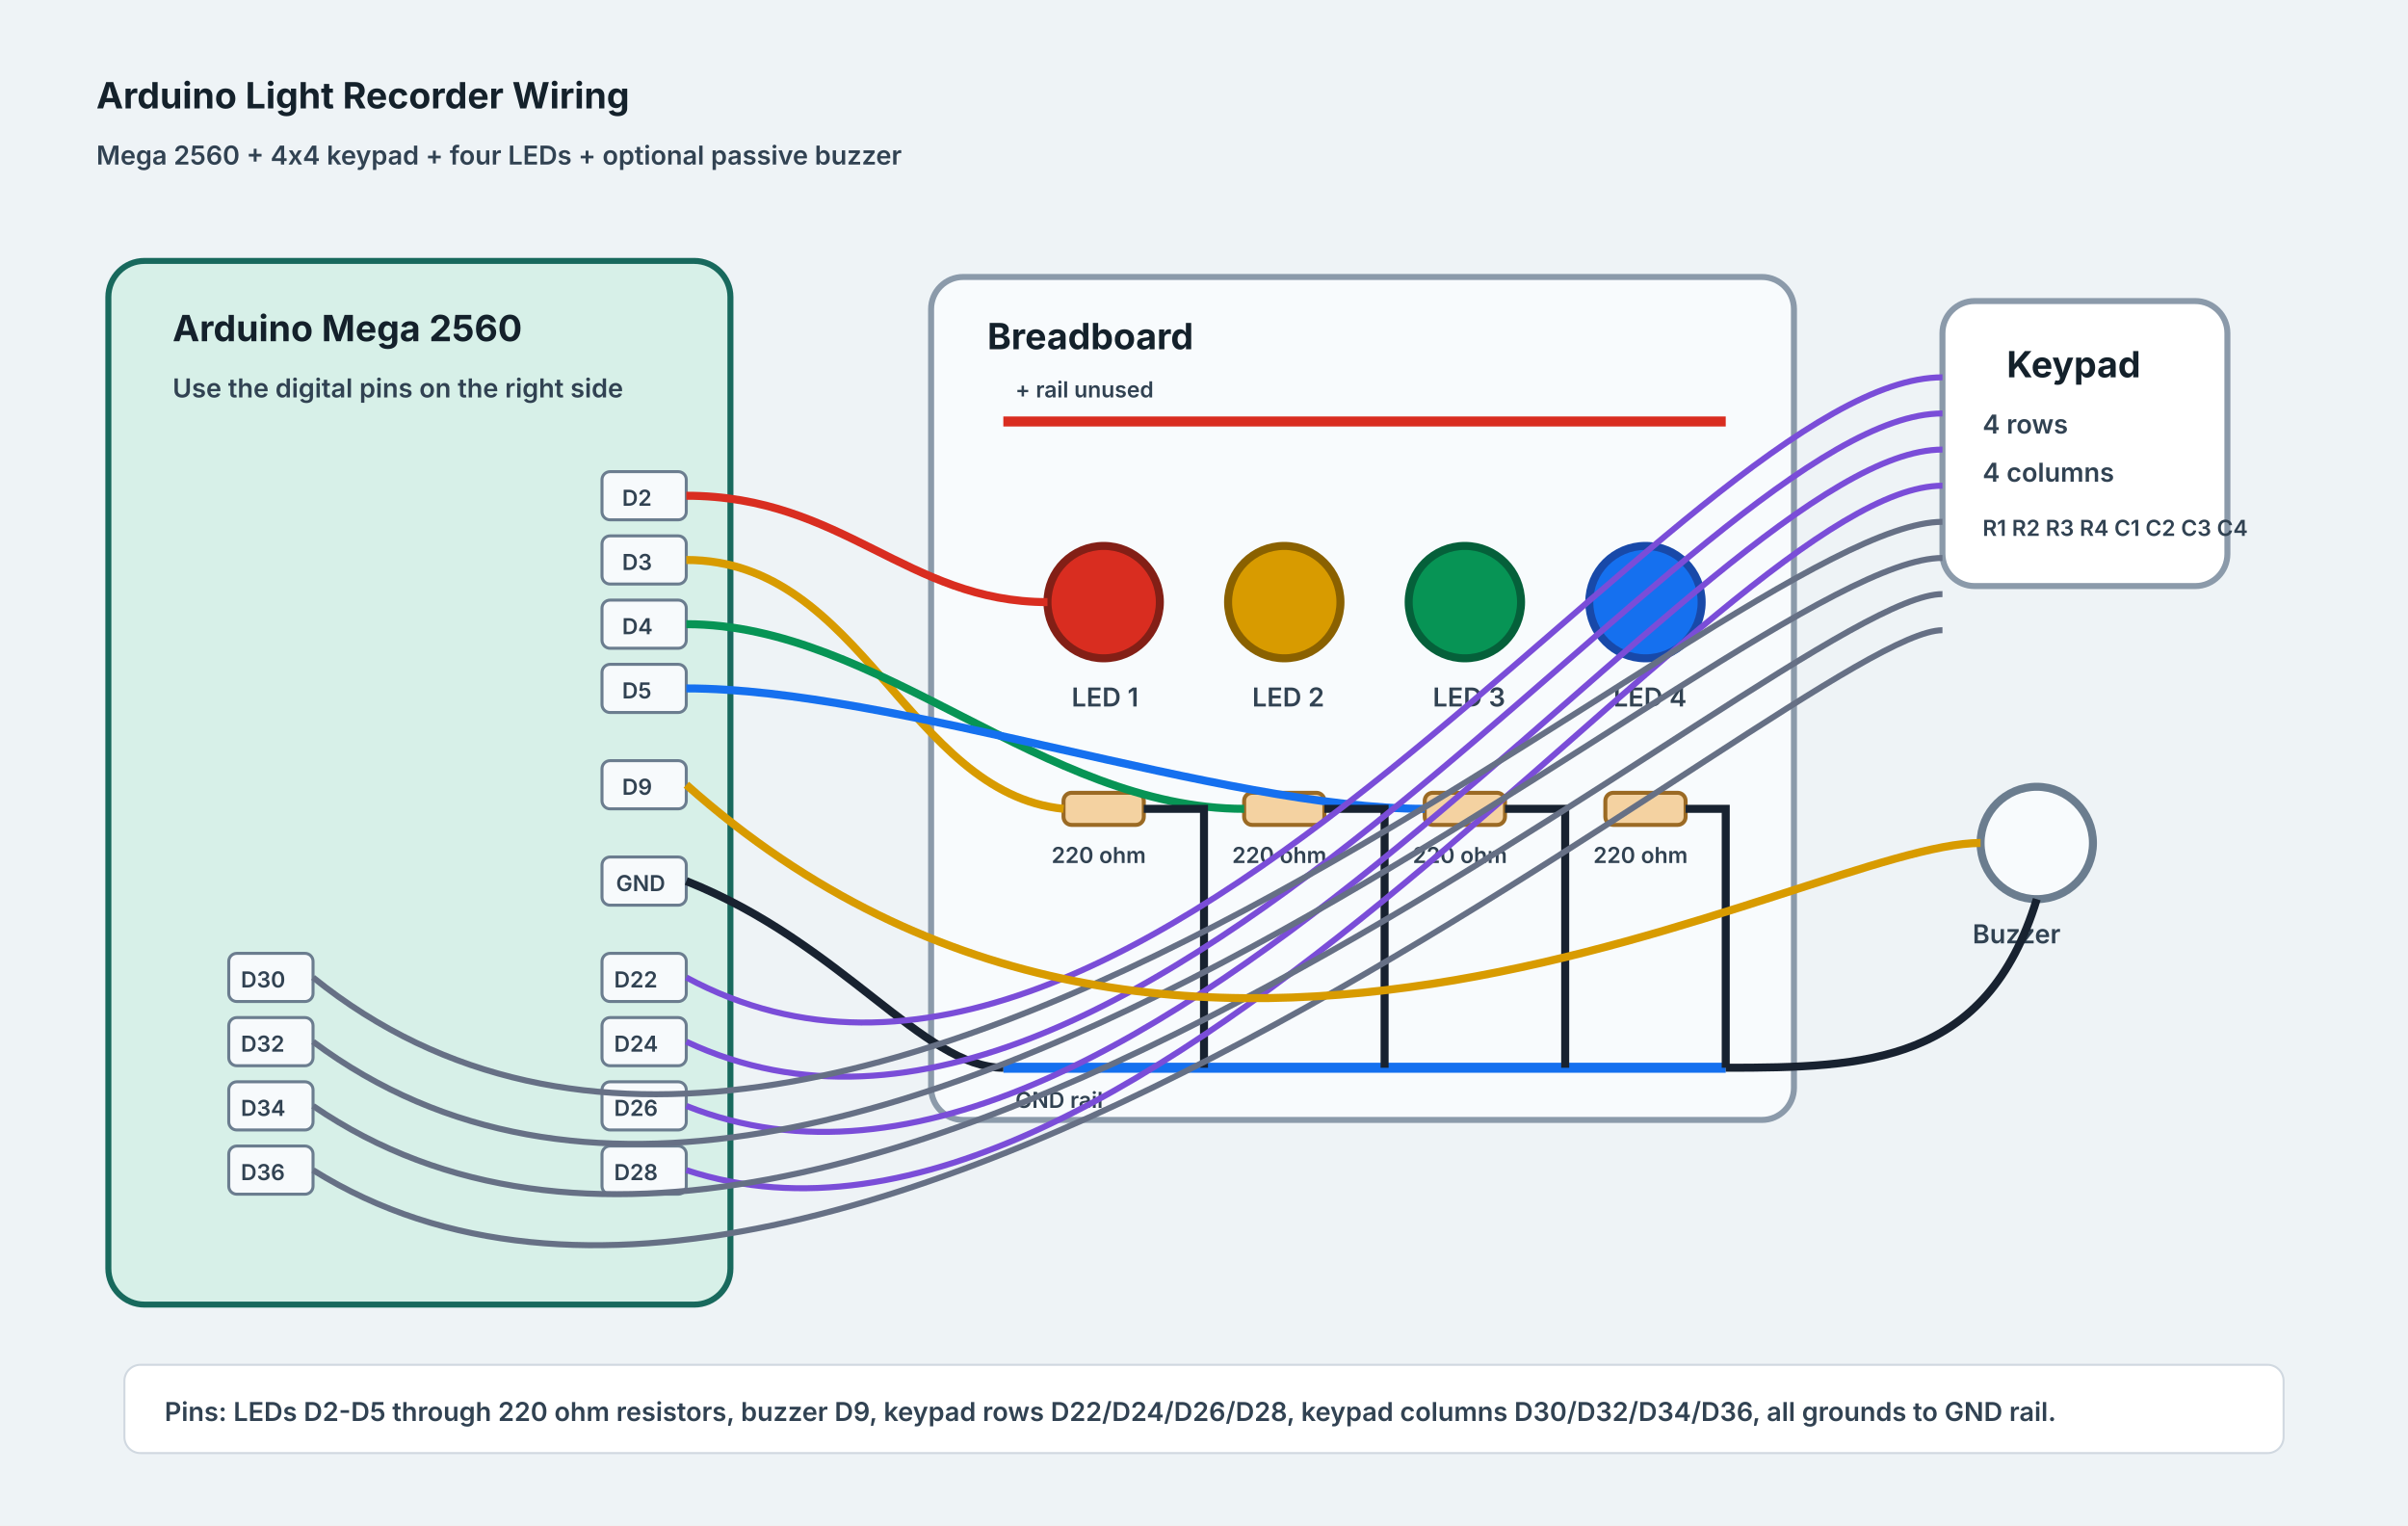
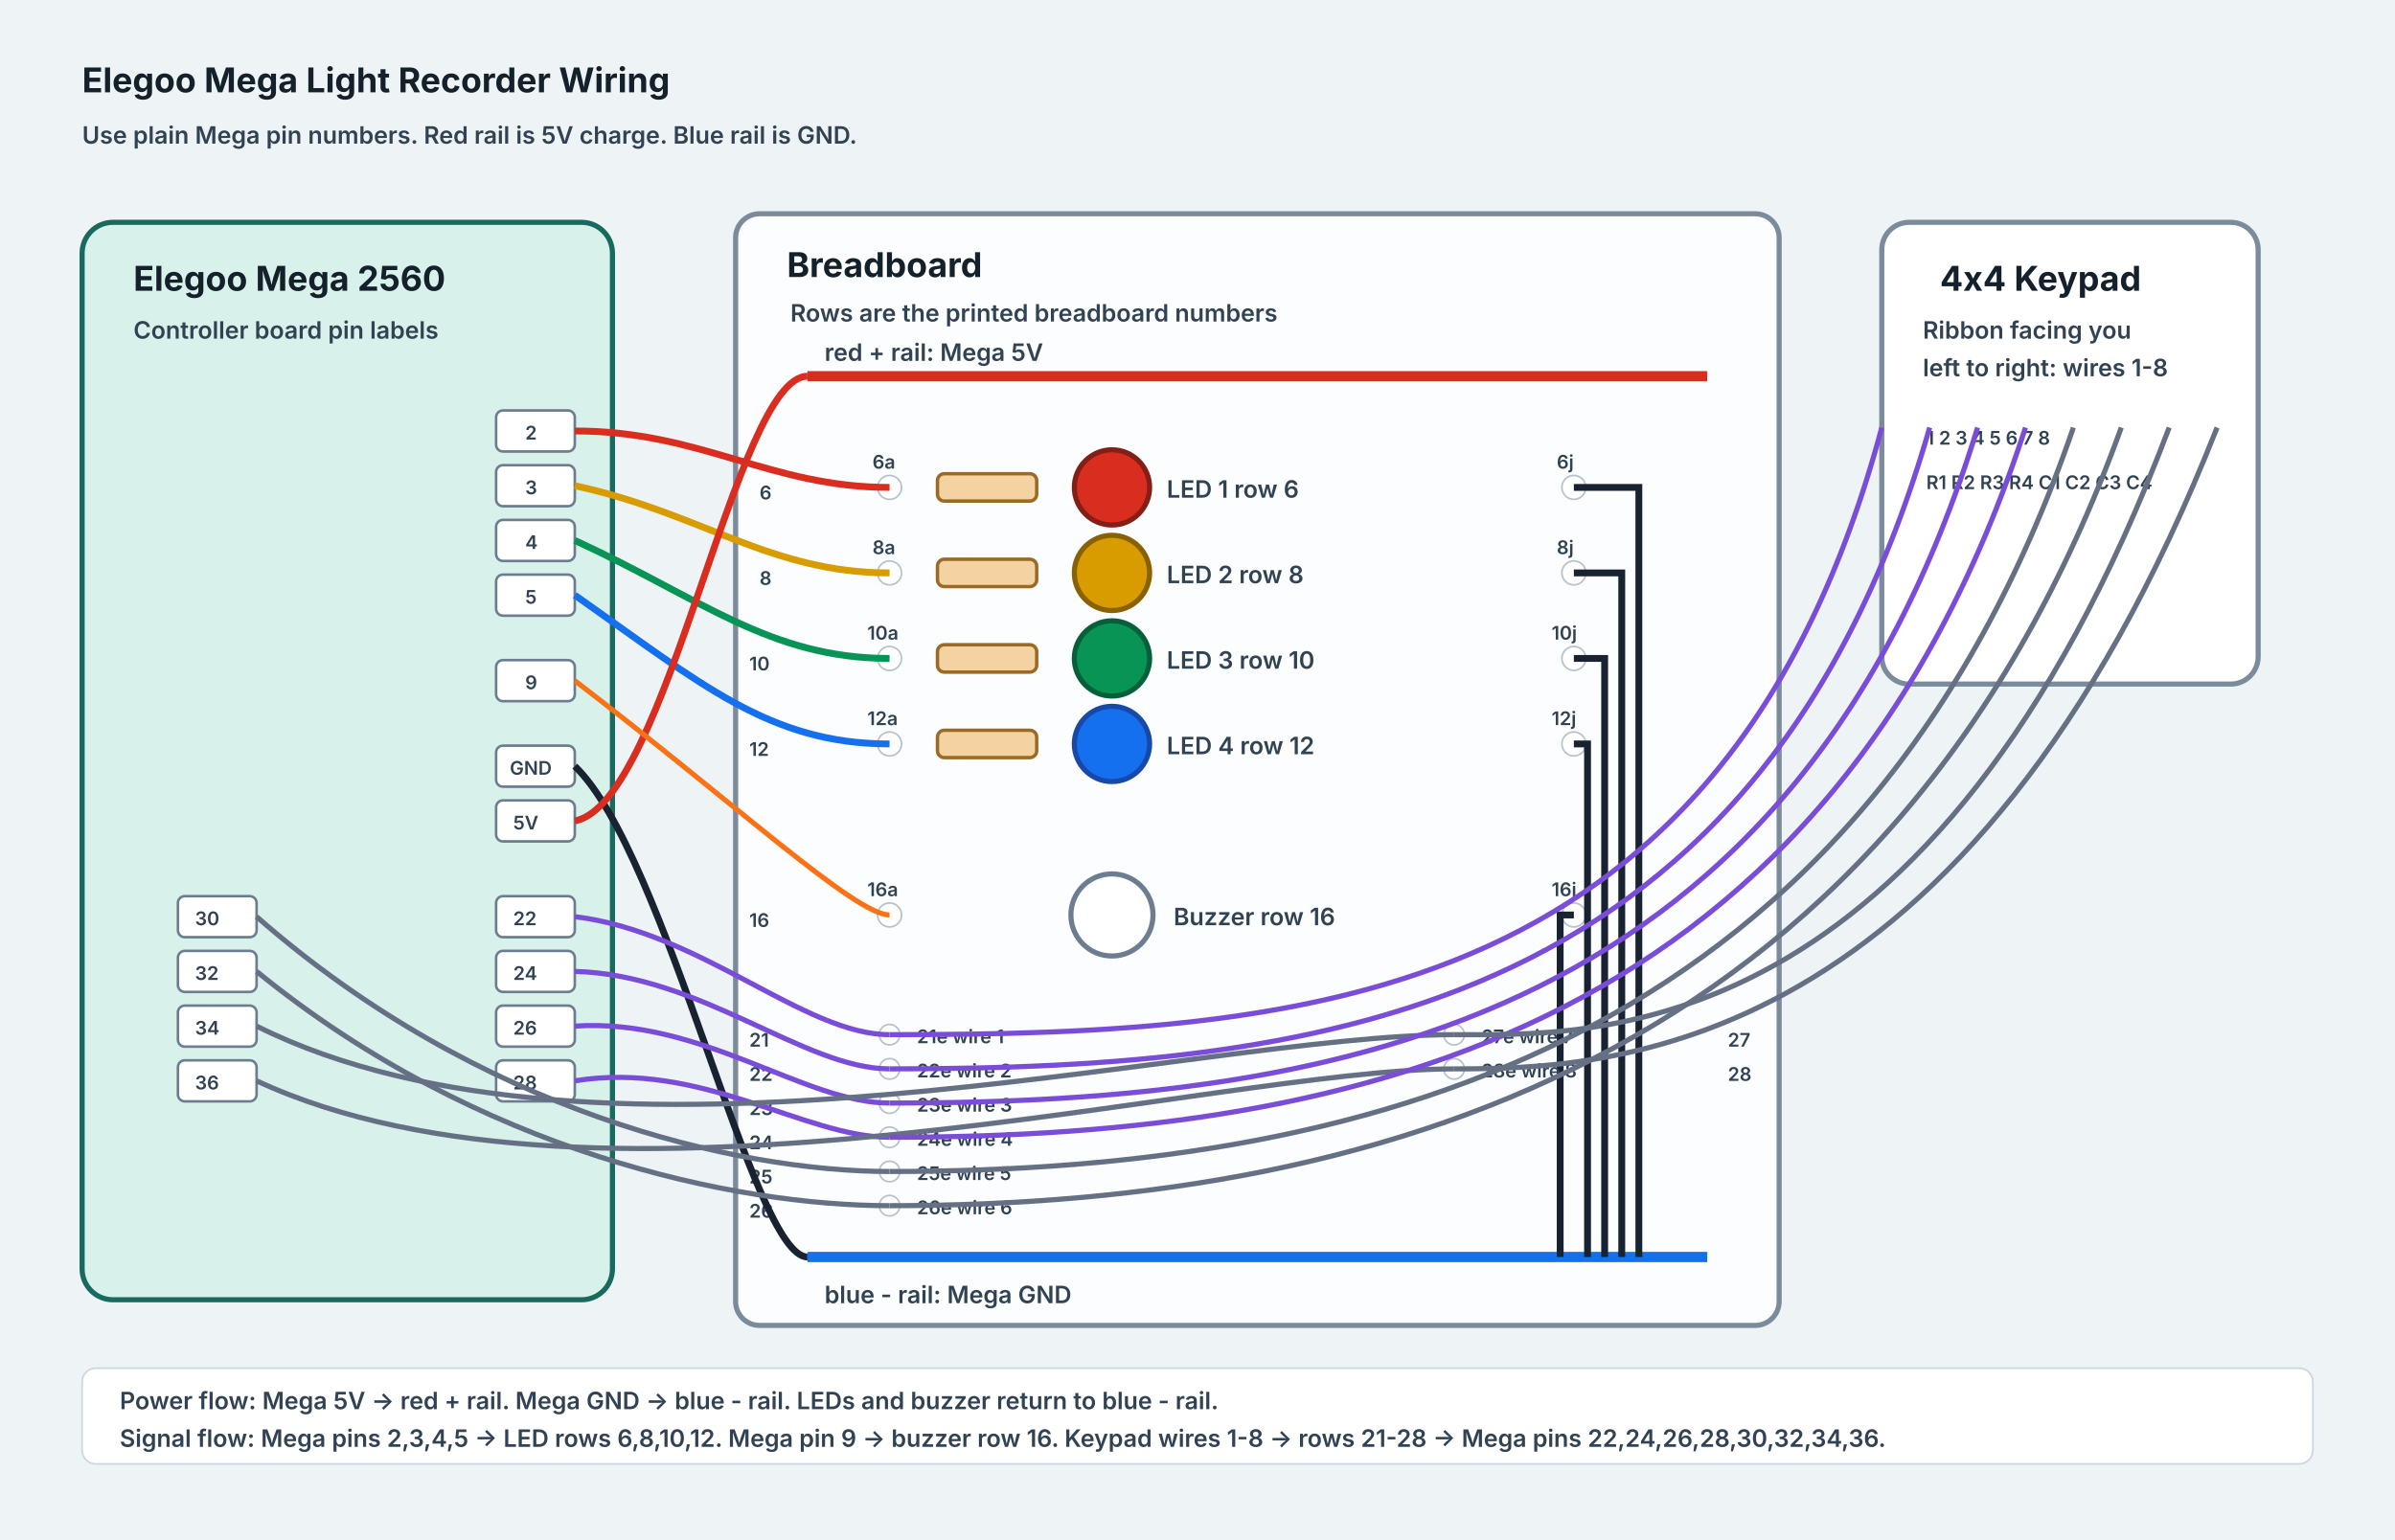
- <svg xmlns="http://www.w3.org/2000/svg" width="1200" height="760" viewBox="0 0 1200 760" role="img" aria-labelledby="title desc">
+ <svg xmlns="http://www.w3.org/2000/svg" width="1400" height="900" viewBox="0 0 1400 900" role="img" aria-labelledby="title desc">
  <defs>
    <style>
-       .label { font: 700 18px system-ui, -apple-system, BlinkMacSystemFont, "Segoe UI", sans-serif; fill: #14212b; }
-       .small { font: 600 13px system-ui, -apple-system, BlinkMacSystemFont, "Segoe UI", sans-serif; fill: #314252; }
+       .label { font: 700 20px system-ui, -apple-system, BlinkMacSystemFont, "Segoe UI", sans-serif; fill: #14212b; }
+       .small { font: 600 14px system-ui, -apple-system, BlinkMacSystemFont, "Segoe UI", sans-serif; fill: #314252; }
      .tiny { font: 600 11px system-ui, -apple-system, BlinkMacSystemFont, "Segoe UI", sans-serif; fill: #314252; }
-       .pin { fill: #f7fafc; stroke: #6b7d8f; stroke-width: 1.5; }
-       .board { fill: #d7f0e8; stroke: #18695d; stroke-width: 3; }
-       .breadboard { fill: #f8fbfd; stroke: #8b9aaa; stroke-width: 3; }
-       .rail-red { stroke: #d92d20; stroke-width: 5; }
-       .rail-blue { stroke: #1570ef; stroke-width: 5; }
+       .board { fill: #d8f1ea; stroke: #176a5d; stroke-width: 3; }
+       .breadboard { fill: #fbfdff; stroke: #7b8b9c; stroke-width: 3; }
+       .pin { fill: #ffffff; stroke: #6b7d8f; stroke-width: 1.5; }
+       .hole { fill: #ffffff; stroke: #b7c2cc; stroke-width: 1; }
+       .rail-red { stroke: #d92d20; stroke-width: 6; }
+       .rail-blue { stroke: #1570ef; stroke-width: 6; }
      .wire-red { stroke: #d92d20; stroke-width: 4; fill: none; }
      .wire-yellow { stroke: #d89b00; stroke-width: 4; fill: none; }
      .wire-green { stroke: #079455; stroke-width: 4; fill: none; }
      .wire-blue { stroke: #1570ef; stroke-width: 4; fill: none; }
      .wire-black { stroke: #182230; stroke-width: 4; fill: none; }
      .wire-purple { stroke: #7a4dd8; stroke-width: 3; fill: none; }
      .wire-gray { stroke: #667085; stroke-width: 3; fill: none; }
+       .wire-orange { stroke: #f97316; stroke-width: 3; fill: none; }
      .resistor { fill: #f4d2a1; stroke: #9b6a24; stroke-width: 2; }
    </style>
  </defs>
-   <rect width="1200" height="760" fill="#eef3f6" />
-   <text x="48" y="54" class="label" font-size="28">Arduino Light Recorder Wiring</text>
-   <text x="48" y="82" class="small">Mega 2560 + 4x4 keypad + four LEDs + optional passive buzzer</text>
-   <rect x="54" y="130" width="310" height="520" rx="18" class="board" />
-   <text x="86" y="170" class="label">Arduino Mega 2560</text>
-   <text x="86" y="198" class="small">Use the digital pins on the right side</text>
-   <g id="arduino-pins">
-     <rect x="300" y="235" width="42" height="24" rx="4" class="pin" />
-     <text x="310" y="252" class="tiny">D2</text>
-     <rect x="300" y="267" width="42" height="24" rx="4" class="pin" />
-     <text x="310" y="284" class="tiny">D3</text>
-     <rect x="300" y="299" width="42" height="24" rx="4" class="pin" />
-     <text x="310" y="316" class="tiny">D4</text>
-     <rect x="300" y="331" width="42" height="24" rx="4" class="pin" />
-     <text x="310" y="348" class="tiny">D5</text>
-     <rect x="300" y="379" width="42" height="24" rx="4" class="pin" />
-     <text x="310" y="396" class="tiny">D9</text>
-     <rect x="300" y="427" width="42" height="24" rx="4" class="pin" />
-     <text x="307" y="444" class="tiny">GND</text>
-     <rect x="300" y="475" width="42" height="24" rx="4" class="pin" />
-     <text x="306" y="492" class="tiny">D22</text>
-     <rect x="300" y="507" width="42" height="24" rx="4" class="pin" />
-     <text x="306" y="524" class="tiny">D24</text>
-     <rect x="300" y="539" width="42" height="24" rx="4" class="pin" />
-     <text x="306" y="556" class="tiny">D26</text>
-     <rect x="300" y="571" width="42" height="24" rx="4" class="pin" />
-     <text x="306" y="588" class="tiny">D28</text>
-     <rect x="114" y="475" width="42" height="24" rx="4" class="pin" />
-     <text x="120" y="492" class="tiny">D30</text>
-     <rect x="114" y="507" width="42" height="24" rx="4" class="pin" />
-     <text x="120" y="524" class="tiny">D32</text>
-     <rect x="114" y="539" width="42" height="24" rx="4" class="pin" />
-     <text x="120" y="556" class="tiny">D34</text>
-     <rect x="114" y="571" width="42" height="24" rx="4" class="pin" />
-     <text x="120" y="588" class="tiny">D36</text>
+   <rect width="1400" height="900" fill="#eef3f6" />
+   <text x="48" y="54" class="label" font-size="30">Elegoo Mega Light Recorder Wiring</text>
+   <text x="48" y="84" class="small">Use plain Mega pin numbers. Red rail is 5V charge. Blue rail is GND.</text>
+   <rect x="48" y="130" width="310" height="630" rx="18" class="board" />
+   <text x="78" y="170" class="label">Elegoo Mega 2560</text>
+   <text x="78" y="198" class="small">Controller board pin labels</text>
+   <g id="mega-pins">
+     <rect x="290" y="240" width="46" height="24" rx="4" class="pin" />
+     <text x="307" y="257" class="tiny">2</text>
+     <rect x="290" y="272" width="46" height="24" rx="4" class="pin" />
+     <text x="307" y="289" class="tiny">3</text>
+     <rect x="290" y="304" width="46" height="24" rx="4" class="pin" />
+     <text x="307" y="321" class="tiny">4</text>
+     <rect x="290" y="336" width="46" height="24" rx="4" class="pin" />
+     <text x="307" y="353" class="tiny">5</text>
+     <rect x="290" y="386" width="46" height="24" rx="4" class="pin" />
+     <text x="307" y="403" class="tiny">9</text>
+     <rect x="290" y="436" width="46" height="24" rx="4" class="pin" />
+     <text x="298" y="453" class="tiny">GND</text>
+     <rect x="290" y="468" width="46" height="24" rx="4" class="pin" />
+     <text x="300" y="485" class="tiny">5V</text>
+     <rect x="290" y="524" width="46" height="24" rx="4" class="pin" />
+     <text x="300" y="541" class="tiny">22</text>
+     <rect x="290" y="556" width="46" height="24" rx="4" class="pin" />
+     <text x="300" y="573" class="tiny">24</text>
+     <rect x="290" y="588" width="46" height="24" rx="4" class="pin" />
+     <text x="300" y="605" class="tiny">26</text>
+     <rect x="290" y="620" width="46" height="24" rx="4" class="pin" />
+     <text x="300" y="637" class="tiny">28</text>
+     <rect x="104" y="524" width="46" height="24" rx="4" class="pin" />
+     <text x="114" y="541" class="tiny">30</text>
+     <rect x="104" y="556" width="46" height="24" rx="4" class="pin" />
+     <text x="114" y="573" class="tiny">32</text>
+     <rect x="104" y="588" width="46" height="24" rx="4" class="pin" />
+     <text x="114" y="605" class="tiny">34</text>
+     <rect x="104" y="620" width="46" height="24" rx="4" class="pin" />
+     <text x="114" y="637" class="tiny">36</text>
  </g>
-   <rect x="464" y="138" width="430" height="420" rx="16" class="breadboard" />
-   <text x="492" y="174" class="label">Breadboard</text>
-   <line x1="500" y1="210" x2="860" y2="210" class="rail-red" />
-   <line x1="500" y1="532" x2="860" y2="532" class="rail-blue" />
-   <text x="506" y="198" class="tiny">+ rail unused</text>
-   <text x="506" y="552" class="tiny">GND rail</text>
-   <g id="leds">
-     <circle cx="550" cy="300" r="28" fill="#d92d20" stroke="#831f16" stroke-width="4" />
-     <circle cx="640" cy="300" r="28" fill="#d89b00" stroke="#8a6100" stroke-width="4" />
-     <circle cx="730" cy="300" r="28" fill="#079455" stroke="#05603a" stroke-width="4" />
-     <circle cx="820" cy="300" r="28" fill="#1570ef" stroke="#1849a9" stroke-width="4" />
-     <text x="534" y="352" class="small">LED 1</text>
-     <text x="624" y="352" class="small">LED 2</text>
-     <text x="714" y="352" class="small">LED 3</text>
-     <text x="804" y="352" class="small">LED 4</text>
-     <rect x="530" y="395" width="40" height="16" rx="4" class="resistor" />
-     <rect x="620" y="395" width="40" height="16" rx="4" class="resistor" />
-     <rect x="710" y="395" width="40" height="16" rx="4" class="resistor" />
-     <rect x="800" y="395" width="40" height="16" rx="4" class="resistor" />
-     <text x="524" y="430" class="tiny">220 ohm</text>
-     <text x="614" y="430" class="tiny">220 ohm</text>
-     <text x="704" y="430" class="tiny">220 ohm</text>
-     <text x="794" y="430" class="tiny">220 ohm</text>
+   <rect x="430" y="125" width="610" height="650" rx="14" class="breadboard" />
+   <text x="460" y="162" class="label">Breadboard</text>
+   <text x="462" y="188" class="small">Rows are the printed breadboard numbers</text>
+   <line x1="472" y1="220" x2="998" y2="220" class="rail-red" />
+   <line x1="472" y1="735" x2="998" y2="735" class="rail-blue" />
+   <text x="482" y="211" class="small">red + rail: Mega 5V</text>
+   <text x="482" y="762" class="small">blue - rail: Mega GND</text>
+   <g id="row-labels">
+     <text x="444" y="292" class="tiny">6</text>
+     <text x="444" y="342" class="tiny">8</text>
+     <text x="438" y="392" class="tiny">10</text>
+     <text x="438" y="442" class="tiny">12</text>
+     <text x="438" y="542" class="tiny">16</text>
+     <text x="438" y="612" class="tiny">21</text>
+     <text x="438" y="632" class="tiny">22</text>
+     <text x="438" y="652" class="tiny">23</text>
+     <text x="438" y="672" class="tiny">24</text>
+     <text x="438" y="692" class="tiny">25</text>
+     <text x="438" y="712" class="tiny">26</text>
+     <text x="1010" y="612" class="tiny">27</text>
+     <text x="1010" y="632" class="tiny">28</text>
  </g>
-   <path d="M342 247 C420 247 452 300 522 300" class="wire-red" />
-   <path d="M342 279 C430 279 452 395 530 403" class="wire-yellow" />
-   <path d="M342 311 C438 311 520 403 620 403" class="wire-green" />
-   <path d="M342 343 C445 343 610 403 710 403" class="wire-blue" />
-   <path d="M570 403 L600 403 L600 532" class="wire-black" />
-   <path d="M660 403 L690 403 L690 532" class="wire-black" />
-   <path d="M750 403 L780 403 L780 532" class="wire-black" />
-   <path d="M840 403 L860 403 L860 532" class="wire-black" />
-   <path d="M342 439 C420 470 460 532 500 532" class="wire-black" />
-   <rect x="968" y="150" width="142" height="142" rx="16" fill="#ffffff" stroke="#8b9aaa" stroke-width="3" />
-   <text x="1000" y="188" class="label">Keypad</text>
-   <text x="988" y="216" class="small">4 rows</text>
-   <text x="988" y="240" class="small">4 columns</text>
-   <text x="988" y="267" class="tiny">R1 R2 R3 R4 C1 C2 C3 C4</text>
-   <path d="M342 487 C570 610 840 188 968 188" class="wire-purple" />
-   <path d="M342 519 C570 626 846 206 968 206" class="wire-purple" />
-   <path d="M342 551 C570 642 852 224 968 224" class="wire-purple" />
-   <path d="M342 583 C570 658 858 242 968 242" class="wire-purple" />
-   <path d="M156 487 C420 700 860 260 968 260" class="wire-gray" />
-   <path d="M156 519 C420 716 866 278 968 278" class="wire-gray" />
-   <path d="M156 551 C420 732 890 296 968 296" class="wire-gray" />
-   <path d="M156 583 C420 748 900 314 968 314" class="wire-gray" />
-   <circle cx="1015" cy="420" r="28" fill="#f8fbfd" stroke="#6b7d8f" stroke-width="4" />
-   <text x="983" y="470" class="small">Buzzer</text>
-   <path d="M342 391 C590 612 900 420 987 420" class="wire-yellow" />
-   <path d="M1015 448 C990 530 930 532 860 532" class="wire-black" />
-   <rect x="62" y="680" width="1076" height="44" rx="8" fill="#ffffff" stroke="#d0d8e0" />
-   <text x="82" y="708" class="small">Pins: LEDs D2-D5 through 220 ohm resistors, buzzer D9, keypad rows D22/D24/D26/D28, keypad columns D30/D32/D34/D36, all grounds to GND rail.</text>
+   <g id="breadboard-holes">
+     <circle cx="520" cy="285" r="7" class="hole" />
+     <text x="510" y="274" class="tiny">6a</text>
+     <circle cx="650" cy="285" r="7" class="hole" />
+     <text x="640" y="274" class="tiny">6f</text>
+     <circle cx="920" cy="285" r="7" class="hole" />
+     <text x="910" y="274" class="tiny">6j</text>
+     <circle cx="520" cy="335" r="7" class="hole" />
+     <text x="510" y="324" class="tiny">8a</text>
+     <circle cx="650" cy="335" r="7" class="hole" />
+     <text x="640" y="324" class="tiny">8f</text>
+     <circle cx="920" cy="335" r="7" class="hole" />
+     <text x="910" y="324" class="tiny">8j</text>
+     <circle cx="520" cy="385" r="7" class="hole" />
+     <text x="507" y="374" class="tiny">10a</text>
+     <circle cx="650" cy="385" r="7" class="hole" />
+     <text x="637" y="374" class="tiny">10f</text>
+     <circle cx="920" cy="385" r="7" class="hole" />
+     <text x="907" y="374" class="tiny">10j</text>
+     <circle cx="520" cy="435" r="7" class="hole" />
+     <text x="507" y="424" class="tiny">12a</text>
+     <circle cx="650" cy="435" r="7" class="hole" />
+     <text x="637" y="424" class="tiny">12f</text>
+     <circle cx="920" cy="435" r="7" class="hole" />
+     <text x="907" y="424" class="tiny">12j</text>
+     <circle cx="520" cy="535" r="7" class="hole" />
+     <text x="507" y="524" class="tiny">16a</text>
+     <circle cx="920" cy="535" r="7" class="hole" />
+     <text x="907" y="524" class="tiny">16j</text>
+   </g>
+   <g id="led-components">
+     <rect x="548" y="277" width="58" height="16" rx="4" class="resistor" />
+     <circle cx="650" cy="285" r="22" fill="#d92d20" stroke="#831f16" stroke-width="3" />
+     <text x="682" y="291" class="small">LED 1 row 6</text>
+     <rect x="548" y="327" width="58" height="16" rx="4" class="resistor" />
+     <circle cx="650" cy="335" r="22" fill="#d89b00" stroke="#8a6100" stroke-width="3" />
+     <text x="682" y="341" class="small">LED 2 row 8</text>
+     <rect x="548" y="377" width="58" height="16" rx="4" class="resistor" />
+     <circle cx="650" cy="385" r="22" fill="#079455" stroke="#05603a" stroke-width="3" />
+     <text x="682" y="391" class="small">LED 3 row 10</text>
+     <rect x="548" y="427" width="58" height="16" rx="4" class="resistor" />
+     <circle cx="650" cy="435" r="22" fill="#1570ef" stroke="#1849a9" stroke-width="3" />
+     <text x="682" y="441" class="small">LED 4 row 12</text>
+   </g>
+   <path d="M336 252 C410 252 450 285 520 285" class="wire-red" />
+   <path d="M336 284 C410 300 450 335 520 335" class="wire-yellow" />
+   <path d="M336 316 C410 350 450 385 520 385" class="wire-green" />
+   <path d="M336 348 C410 400 450 435 520 435" class="wire-blue" />
+   <path d="M920 285 L958 285 L958 735" class="wire-black" />
+   <path d="M920 335 L948 335 L948 735" class="wire-black" />
+   <path d="M920 385 L938 385 L938 735" class="wire-black" />
+   <path d="M920 435 L928 435 L928 735" class="wire-black" />
+   <path d="M336 448 C390 500 440 735 472 735" class="wire-black" />
+   <path d="M336 480 C390 470 430 220 472 220" class="wire-red" />
+   <g id="buzzer">
+     <circle cx="650" cy="535" r="24" fill="#ffffff" stroke="#6b7d8f" stroke-width="3" />
+     <text x="686" y="541" class="small">Buzzer row 16</text>
+     <path d="M336 398 C430 470 500 535 520 535" class="wire-orange" />
+     <path d="M920 535 L912 535 L912 735" class="wire-black" />
+   </g>
+   <rect x="1100" y="130" width="220" height="270" rx="16" fill="#ffffff" stroke="#7b8b9c" stroke-width="3" />
+   <text x="1134" y="170" class="label">4x4 Keypad</text>
+   <text x="1124" y="198" class="small">Ribbon facing you</text>
+   <text x="1124" y="220" class="small">left to right: wires 1-8</text>
+   <text x="1126" y="260" class="tiny">1  2  3  4  5  6  7  8</text>
+   <text x="1126" y="286" class="tiny">R1 R2 R3 R4 C1 C2 C3 C4</text>
+   <g id="keypad-rows">
+     <circle cx="520" cy="605" r="6" class="hole" />
+     <text x="536" y="610" class="tiny">21e wire 1</text>
+     <circle cx="520" cy="625" r="6" class="hole" />
+     <text x="536" y="630" class="tiny">22e wire 2</text>
+     <circle cx="520" cy="645" r="6" class="hole" />
+     <text x="536" y="650" class="tiny">23e wire 3</text>
+     <circle cx="520" cy="665" r="6" class="hole" />
+     <text x="536" y="670" class="tiny">24e wire 4</text>
+     <circle cx="520" cy="685" r="6" class="hole" />
+     <text x="536" y="690" class="tiny">25e wire 5</text>
+     <circle cx="520" cy="705" r="6" class="hole" />
+     <text x="536" y="710" class="tiny">26e wire 6</text>
+     <circle cx="850" cy="605" r="6" class="hole" />
+     <text x="866" y="610" class="tiny">27e wire 7</text>
+     <circle cx="850" cy="625" r="6" class="hole" />
+     <text x="866" y="630" class="tiny">28e wire 8</text>
+   </g>
+   <path d="M336 536 C410 545 470 605 520 605" class="wire-purple" />
+   <path d="M336 568 C410 570 470 625 520 625" class="wire-purple" />
+   <path d="M336 600 C410 595 470 645 520 645" class="wire-purple" />
+   <path d="M336 632 C410 620 470 665 520 665" class="wire-purple" />
+   <path d="M150 536 C280 650 430 685 520 685" class="wire-gray" />
+   <path d="M150 568 C280 674 430 705 520 705" class="wire-gray" />
+   <path d="M150 600 C350 700 700 605 850 605" class="wire-gray" />
+   <path d="M150 632 C350 725 710 625 850 625" class="wire-gray" />
+   <path d="M1100 250 C1010 585 770 605 520 605" class="wire-purple" />
+   <path d="M1128 250 C1030 590 780 625 520 625" class="wire-purple" />
+   <path d="M1156 250 C1050 595 790 645 520 645" class="wire-purple" />
+   <path d="M1184 250 C1070 600 800 665 520 665" class="wire-purple" />
+   <path d="M1212 250 C1090 605 810 685 520 685" class="wire-gray" />
+   <path d="M1240 250 C1110 610 820 705 520 705" class="wire-gray" />
+   <path d="M1268 250 C1130 615 930 605 850 605" class="wire-gray" />
+   <path d="M1296 250 C1150 620 940 625 850 625" class="wire-gray" />
+   <rect x="48" y="800" width="1304" height="56" rx="8" fill="#ffffff" stroke="#ccd6df" />
+   <text x="70" y="824" class="small">Power flow: Mega 5V -&gt; red + rail. Mega GND -&gt; blue - rail. LEDs and buzzer return to blue - rail.</text>
+   <text x="70" y="846" class="small">Signal flow: Mega pins 2,3,4,5 -&gt; LED rows 6,8,10,12. Mega pin 9 -&gt; buzzer row 16. Keypad wires 1-8 -&gt; rows 21-28 -&gt; Mega pins 22,24,26,28,30,32,34,36.</text>
</svg>
